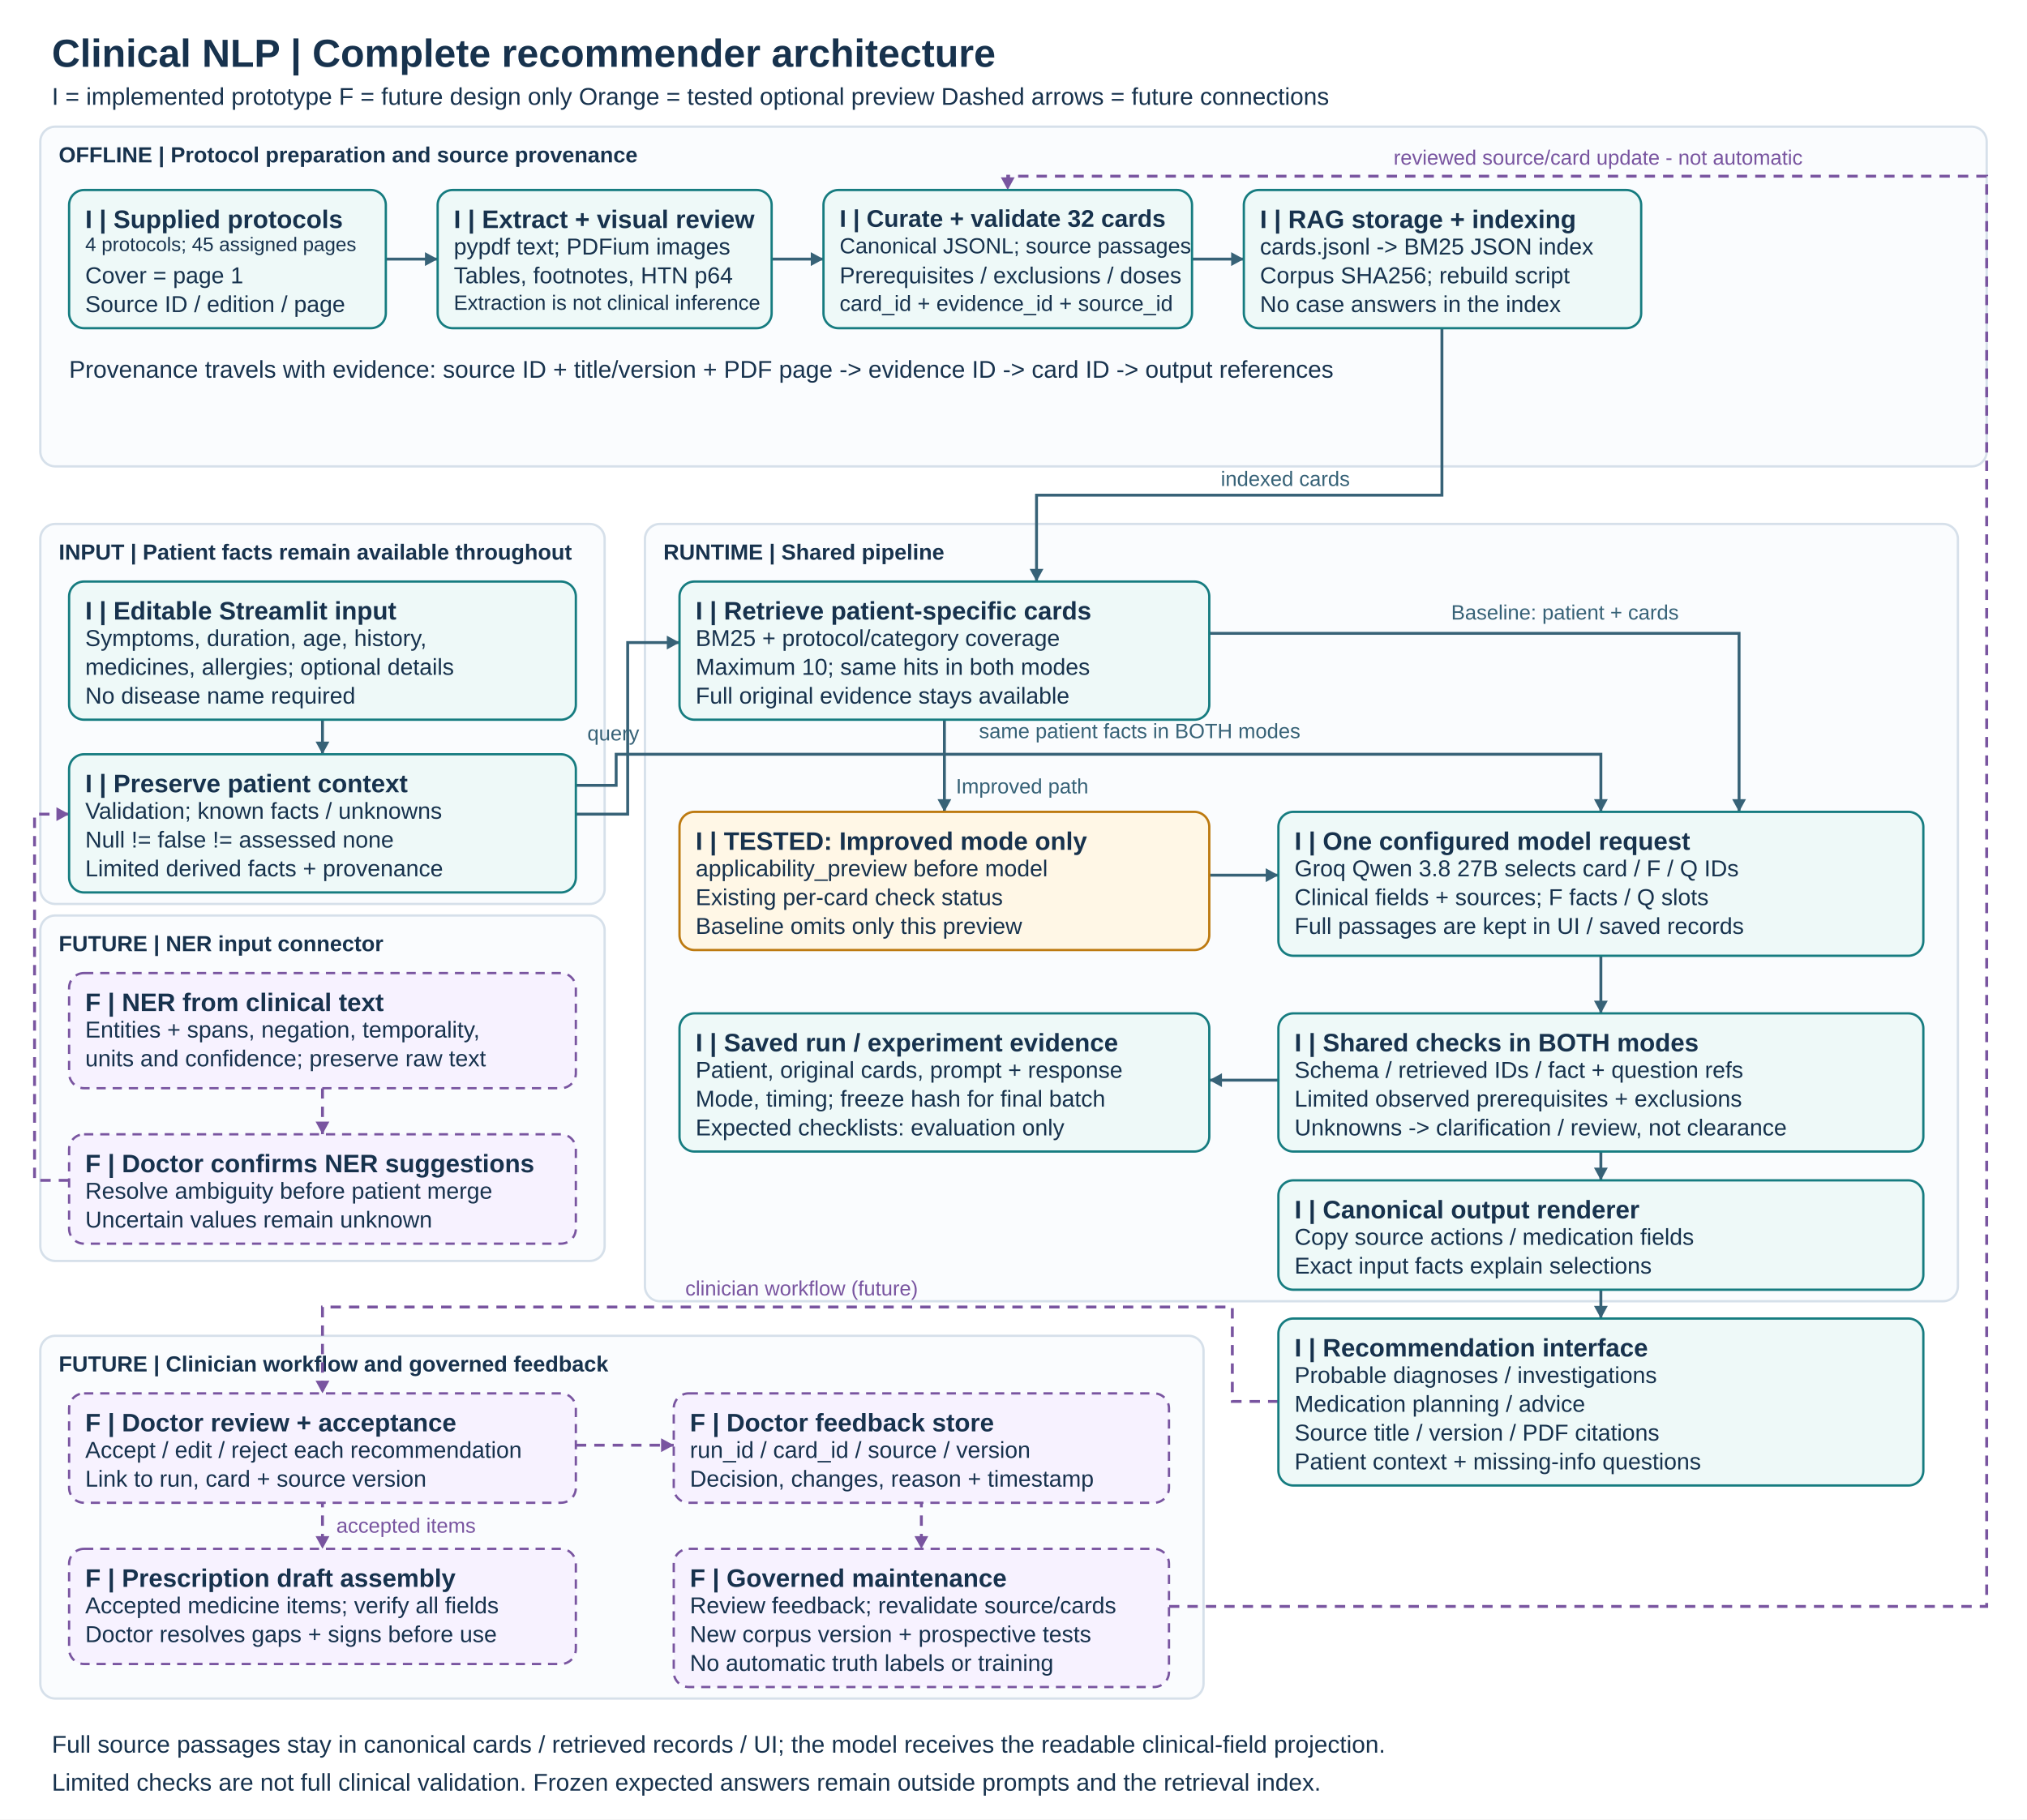
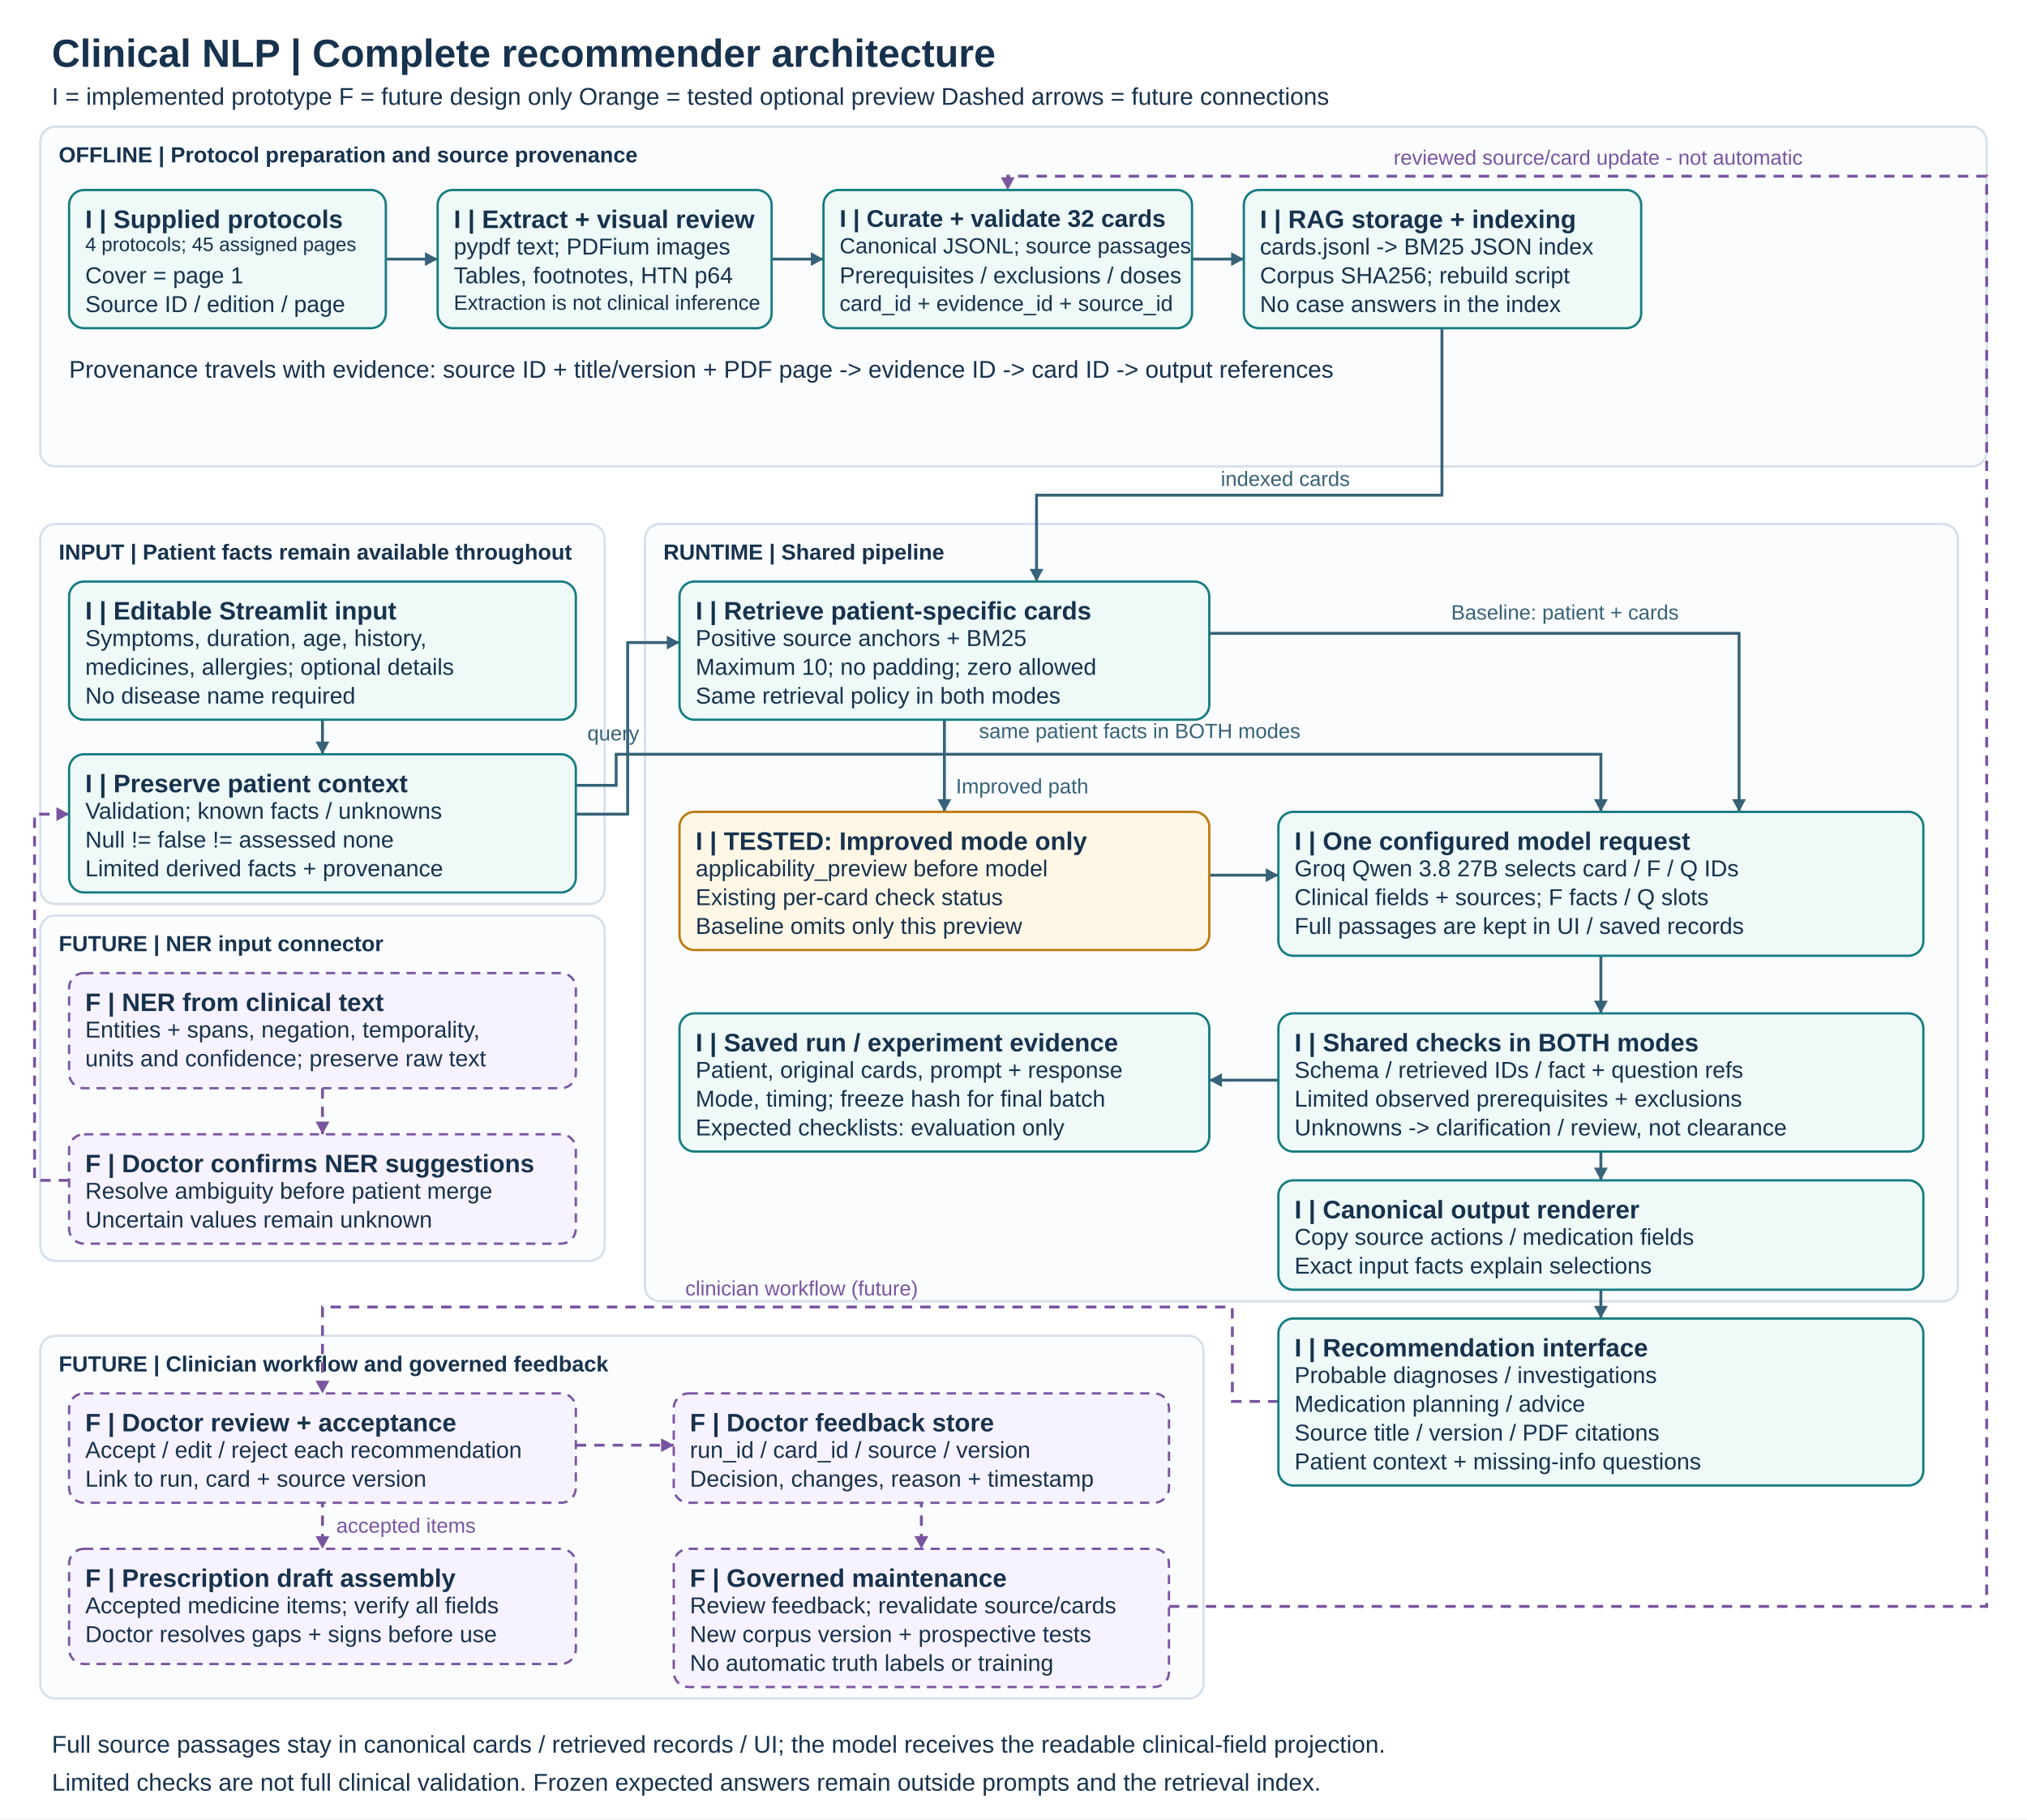
<svg xmlns="http://www.w3.org/2000/svg" width="1760" height="1580" viewBox="0 0 1760 1580" role="img" aria-labelledby="title desc">
  <rect width="100%" height="100%" fill="#ffffff" />
  <text x="45" y="58" font-family="Segoe UI,Arial,sans-serif" font-size="34" fill="#17324d" font-weight="700">Clinical NLP | Complete recommender architecture</text>
  <text x="45" y="91" font-family="Segoe UI,Arial,sans-serif" font-size="21" fill="#17324d" font-weight="400">I = implemented prototype     F = future design only     Orange = tested optional preview     Dashed arrows = future connections</text>
  <rect x="35" y="110" width="1690" height="295" rx="13" fill="#fafcfe" stroke="#d6e0ea" stroke-width="2" />
  <text x="51" y="141" font-family="Segoe UI,Arial,sans-serif" font-size="19" fill="#17324d" font-weight="700">OFFLINE | Protocol preparation and source provenance</text>
  <rect x="35" y="455" width="490" height="330" rx="13" fill="#fafcfe" stroke="#d6e0ea" stroke-width="2" />
  <text x="51" y="486" font-family="Segoe UI,Arial,sans-serif" font-size="19" fill="#17324d" font-weight="700">INPUT | Patient facts remain available throughout</text>
  <rect x="560" y="455" width="1140" height="675" rx="13" fill="#fafcfe" stroke="#d6e0ea" stroke-width="2" />
  <text x="576" y="486" font-family="Segoe UI,Arial,sans-serif" font-size="19" fill="#17324d" font-weight="700">RUNTIME | Shared pipeline</text>
  <rect x="35" y="795" width="490" height="300" rx="13" fill="#fafcfe" stroke="#d6e0ea" stroke-width="2" />
  <text x="51" y="826" font-family="Segoe UI,Arial,sans-serif" font-size="19" fill="#17324d" font-weight="700">FUTURE | NER input connector</text>
  <rect x="35" y="1160" width="1010" height="315" rx="13" fill="#fafcfe" stroke="#d6e0ea" stroke-width="2" />
  <text x="51" y="1191" font-family="Segoe UI,Arial,sans-serif" font-size="19" fill="#17324d" font-weight="700">FUTURE | Clinician workflow and governed feedback</text>
  <text x="60" y="328" font-family="Segoe UI,Arial,sans-serif" font-size="21" fill="#17324d" font-weight="400">Provenance travels with evidence: source ID + title/version + PDF page -&gt; evidence ID -&gt; card ID -&gt; output references</text>
  <polyline points="335,225 380,225" fill="none" stroke="#376277" stroke-width="2.5" />
  <polygon points="380,225 369,219 369,231" fill="#376277" />
  <polyline points="670,225 715,225" fill="none" stroke="#376277" stroke-width="2.5" />
  <polygon points="715,225 704,219 704,231" fill="#376277" />
  <polyline points="1035,225 1080,225" fill="none" stroke="#376277" stroke-width="2.5" />
  <polygon points="1080,225 1069,219 1069,231" fill="#376277" />
  <polyline points="280,610 280,655" fill="none" stroke="#376277" stroke-width="2.5" />
  <polygon points="280,655 274,644 286,644" fill="#376277" />
  <polyline points="1252,285 1252,430 900,430 900,505" fill="none" stroke="#376277" stroke-width="2.5" />
  <polygon points="900,505 894,494 906,494" fill="#376277" />
  <text x="1060" y="422" font-family="Segoe UI,Arial,sans-serif" font-size="18" fill="#376277" font-weight="400">indexed cards</text>
  <polyline points="500,707 545,707 545,558 590,558" fill="none" stroke="#376277" stroke-width="2.5" />
  <polygon points="590,558 579,552 579,564" fill="#376277" />
  <text x="510" y="643" font-family="Segoe UI,Arial,sans-serif" font-size="18" fill="#376277" font-weight="400">query</text>
  <polyline points="500,682 535,682 535,655 1390,655 1390,705" fill="none" stroke="#376277" stroke-width="2.5" />
  <polygon points="1390,705 1384,694 1396,694" fill="#376277" />
  <text x="850" y="641" font-family="Segoe UI,Arial,sans-serif" font-size="18" fill="#376277" font-weight="400">same patient facts in BOTH modes</text>
  <polyline points="1050,550 1510,550 1510,705" fill="none" stroke="#376277" stroke-width="2.5" />
  <polygon points="1510,705 1504,694 1516,694" fill="#376277" />
  <text x="1260" y="538" font-family="Segoe UI,Arial,sans-serif" font-size="18" fill="#376277" font-weight="400">Baseline: patient + cards</text>
  <polyline points="820,610 820,705" fill="none" stroke="#376277" stroke-width="2.5" />
  <polygon points="820,705 814,694 826,694" fill="#376277" />
  <text x="830" y="689" font-family="Segoe UI,Arial,sans-serif" font-size="18" fill="#376277" font-weight="400">Improved path</text>
  <polyline points="1050,760 1110,760" fill="none" stroke="#376277" stroke-width="2.5" />
  <polygon points="1110,760 1099,754 1099,766" fill="#376277" />
  <polyline points="1390,830 1390,880" fill="none" stroke="#376277" stroke-width="2.5" />
  <polygon points="1390,880 1384,869 1396,869" fill="#376277" />
  <polyline points="1110,938 1050,938" fill="none" stroke="#376277" stroke-width="2.5" />
  <polygon points="1050,938 1061,932 1061,944" fill="#376277" />
  <polyline points="1390,995 1390,1025" fill="none" stroke="#376277" stroke-width="2.5" />
  <polygon points="1390,1025 1384,1014 1396,1014" fill="#376277" />
  <polyline points="1390,1105 1390,1145" fill="none" stroke="#376277" stroke-width="2.5" />
  <polygon points="1390,1145 1384,1134 1396,1134" fill="#376277" />
  <polyline points="280,945 280,985" fill="none" stroke="#7955a0" stroke-width="2.5" stroke-dasharray="9 7" />
  <polygon points="280,985 274,974 286,974" fill="#7955a0" />
  <polyline points="60,1025 30,1025 30,707 60,707" fill="none" stroke="#7955a0" stroke-width="2.5" stroke-dasharray="9 7" />
  <polygon points="60,707 49,701 49,713" fill="#7955a0" />
  <polyline points="1110,1217 1070,1217 1070,1135 280,1135 280,1210" fill="none" stroke="#7955a0" stroke-width="2.5" stroke-dasharray="9 7" />
  <polygon points="280,1210 274,1199 286,1199" fill="#7955a0" />
  <text x="595" y="1125" font-family="Segoe UI,Arial,sans-serif" font-size="18" fill="#7955a0" font-weight="400">clinician workflow (future)</text>
  <polyline points="280,1300 280,1345" fill="none" stroke="#7955a0" stroke-width="2.5" stroke-dasharray="9 7" />
  <polygon points="280,1345 274,1334 286,1334" fill="#7955a0" />
  <text x="292" y="1331" font-family="Segoe UI,Arial,sans-serif" font-size="18" fill="#7955a0" font-weight="400">accepted items</text>
  <polyline points="500,1255 585,1255" fill="none" stroke="#7955a0" stroke-width="2.5" stroke-dasharray="9 7" />
  <polygon points="585,1255 574,1249 574,1261" fill="#7955a0" />
  <polyline points="800,1300 800,1345" fill="none" stroke="#7955a0" stroke-width="2.5" stroke-dasharray="9 7" />
  <polygon points="800,1345 794,1334 806,1334" fill="#7955a0" />
  <polyline points="1015,1395 1725,1395 1725,153 875,153 875,165" fill="none" stroke="#7955a0" stroke-width="2.5" stroke-dasharray="9 7" />
  <polygon points="875,165 869,154 881,154" fill="#7955a0" />
  <text x="1210" y="143" font-family="Segoe UI,Arial,sans-serif" font-size="18" fill="#7955a0" font-weight="400">reviewed source/card update - not automatic</text>
  <rect x="60" y="165" width="275" height="120" rx="13" fill="#eef9f8" stroke="#167c80" stroke-width="2" />
  <text x="74" y="198" font-family="Segoe UI,Arial,sans-serif" font-size="22" fill="#17324d" font-weight="700">I | Supplied protocols</text>
  <text x="74" y="218" font-family="Segoe UI,Arial,sans-serif" font-size="17" fill="#17324d" font-weight="400">4 protocols; 45 assigned pages</text>
  <text x="74" y="246" font-family="Segoe UI,Arial,sans-serif" font-size="20" fill="#17324d" font-weight="400">Cover = page 1</text>
  <text x="74" y="271" font-family="Segoe UI,Arial,sans-serif" font-size="20" fill="#17324d" font-weight="400">Source ID / edition / page</text>
  <rect x="380" y="165" width="290" height="120" rx="13" fill="#eef9f8" stroke="#167c80" stroke-width="2" />
  <text x="394" y="198" font-family="Segoe UI,Arial,sans-serif" font-size="22" fill="#17324d" font-weight="700">I | Extract + visual review</text>
  <text x="394" y="221" font-family="Segoe UI,Arial,sans-serif" font-size="20" fill="#17324d" font-weight="400">pypdf text; PDFium images</text>
  <text x="394" y="246" font-family="Segoe UI,Arial,sans-serif" font-size="20" fill="#17324d" font-weight="400">Tables, footnotes, HTN p64</text>
  <text x="394" y="269" font-family="Segoe UI,Arial,sans-serif" font-size="18" fill="#17324d" font-weight="400">Extraction is not clinical inference</text>
  <rect x="715" y="165" width="320" height="120" rx="13" fill="#eef9f8" stroke="#167c80" stroke-width="2" />
  <text x="729" y="197" font-family="Segoe UI,Arial,sans-serif" font-size="21" fill="#17324d" font-weight="700">I | Curate + validate 32 cards</text>
  <text x="729" y="220" font-family="Segoe UI,Arial,sans-serif" font-size="19" fill="#17324d" font-weight="400">Canonical JSONL; source passages</text>
  <text x="729" y="246" font-family="Segoe UI,Arial,sans-serif" font-size="20" fill="#17324d" font-weight="400">Prerequisites / exclusions / doses</text>
  <text x="729" y="270" font-family="Segoe UI,Arial,sans-serif" font-size="19" fill="#17324d" font-weight="400">card_id + evidence_id + source_id</text>
  <rect x="1080" y="165" width="345" height="120" rx="13" fill="#eef9f8" stroke="#167c80" stroke-width="2" />
  <text x="1094" y="198" font-family="Segoe UI,Arial,sans-serif" font-size="22" fill="#17324d" font-weight="700">I | RAG storage + indexing</text>
  <text x="1094" y="221" font-family="Segoe UI,Arial,sans-serif" font-size="20" fill="#17324d" font-weight="400">cards.jsonl -&gt; BM25 JSON index</text>
  <text x="1094" y="246" font-family="Segoe UI,Arial,sans-serif" font-size="20" fill="#17324d" font-weight="400">Corpus SHA256; rebuild script</text>
  <text x="1094" y="271" font-family="Segoe UI,Arial,sans-serif" font-size="20" fill="#17324d" font-weight="400">No case answers in the index</text>
  <rect x="60" y="505" width="440" height="120" rx="13" fill="#eef9f8" stroke="#167c80" stroke-width="2" />
  <text x="74" y="538" font-family="Segoe UI,Arial,sans-serif" font-size="22" fill="#17324d" font-weight="700">I | Editable Streamlit input</text>
  <text x="74" y="561" font-family="Segoe UI,Arial,sans-serif" font-size="20" fill="#17324d" font-weight="400">Symptoms, duration, age, history,</text>
  <text x="74" y="586" font-family="Segoe UI,Arial,sans-serif" font-size="20" fill="#17324d" font-weight="400">medicines, allergies; optional details</text>
  <text x="74" y="611" font-family="Segoe UI,Arial,sans-serif" font-size="20" fill="#17324d" font-weight="400">No disease name required</text>
  <rect x="60" y="655" width="440" height="120" rx="13" fill="#eef9f8" stroke="#167c80" stroke-width="2" />
  <text x="74" y="688" font-family="Segoe UI,Arial,sans-serif" font-size="22" fill="#17324d" font-weight="700">I | Preserve patient context</text>
  <text x="74" y="711" font-family="Segoe UI,Arial,sans-serif" font-size="20" fill="#17324d" font-weight="400">Validation; known facts / unknowns</text>
  <text x="74" y="736" font-family="Segoe UI,Arial,sans-serif" font-size="20" fill="#17324d" font-weight="400">Null != false != assessed none</text>
  <text x="74" y="761" font-family="Segoe UI,Arial,sans-serif" font-size="20" fill="#17324d" font-weight="400">Limited derived facts + provenance</text>
  <rect x="590" y="505" width="460" height="120" rx="13" fill="#eef9f8" stroke="#167c80" stroke-width="2" />
  <text x="604" y="538" font-family="Segoe UI,Arial,sans-serif" font-size="22" fill="#17324d" font-weight="700">I | Retrieve patient-specific cards</text>
-   <text x="604" y="561" font-family="Segoe UI,Arial,sans-serif" font-size="20" fill="#17324d" font-weight="400">BM25 + protocol/category coverage</text>
-   <text x="604" y="586" font-family="Segoe UI,Arial,sans-serif" font-size="20" fill="#17324d" font-weight="400">Maximum 10; same hits in both modes</text>
-   <text x="604" y="611" font-family="Segoe UI,Arial,sans-serif" font-size="20" fill="#17324d" font-weight="400">Full original evidence stays available</text>
+   <text x="604" y="561" font-family="Segoe UI,Arial,sans-serif" font-size="20" fill="#17324d" font-weight="400">Positive source anchors + BM25</text>
+   <text x="604" y="586" font-family="Segoe UI,Arial,sans-serif" font-size="20" fill="#17324d" font-weight="400">Maximum 10; no padding; zero allowed</text>
+   <text x="604" y="611" font-family="Segoe UI,Arial,sans-serif" font-size="20" fill="#17324d" font-weight="400">Same retrieval policy in both modes</text>
  <rect x="590" y="705" width="460" height="120" rx="13" fill="#fff7e6" stroke="#bd7a10" stroke-width="2" />
  <text x="604" y="738" font-family="Segoe UI,Arial,sans-serif" font-size="22" fill="#17324d" font-weight="700">I | TESTED: Improved mode only</text>
  <text x="604" y="761" font-family="Segoe UI,Arial,sans-serif" font-size="20" fill="#17324d" font-weight="400">applicability_preview before model</text>
  <text x="604" y="786" font-family="Segoe UI,Arial,sans-serif" font-size="20" fill="#17324d" font-weight="400">Existing per-card check status</text>
  <text x="604" y="811" font-family="Segoe UI,Arial,sans-serif" font-size="20" fill="#17324d" font-weight="400">Baseline omits only this preview</text>
  <rect x="1110" y="705" width="560" height="125" rx="13" fill="#eef9f8" stroke="#167c80" stroke-width="2" />
  <text x="1124" y="738" font-family="Segoe UI,Arial,sans-serif" font-size="22" fill="#17324d" font-weight="700">I | One configured model request</text>
  <text x="1124" y="761" font-family="Segoe UI,Arial,sans-serif" font-size="20" fill="#17324d" font-weight="400">Groq Qwen 3.8 27B selects card / F / Q IDs</text>
  <text x="1124" y="786" font-family="Segoe UI,Arial,sans-serif" font-size="20" fill="#17324d" font-weight="400">Clinical fields + sources; F facts / Q slots</text>
  <text x="1124" y="811" font-family="Segoe UI,Arial,sans-serif" font-size="20" fill="#17324d" font-weight="400">Full passages are kept in UI / saved records</text>
  <rect x="1110" y="880" width="560" height="120" rx="13" fill="#eef9f8" stroke="#167c80" stroke-width="2" />
  <text x="1124" y="913" font-family="Segoe UI,Arial,sans-serif" font-size="22" fill="#17324d" font-weight="700">I | Shared checks in BOTH modes</text>
  <text x="1124" y="936" font-family="Segoe UI,Arial,sans-serif" font-size="20" fill="#17324d" font-weight="400">Schema / retrieved IDs / fact + question refs</text>
  <text x="1124" y="961" font-family="Segoe UI,Arial,sans-serif" font-size="20" fill="#17324d" font-weight="400">Limited observed prerequisites + exclusions</text>
  <text x="1124" y="986" font-family="Segoe UI,Arial,sans-serif" font-size="20" fill="#17324d" font-weight="400">Unknowns -&gt; clarification / review, not clearance</text>
  <rect x="590" y="880" width="460" height="120" rx="13" fill="#eef9f8" stroke="#167c80" stroke-width="2" />
  <text x="604" y="913" font-family="Segoe UI,Arial,sans-serif" font-size="22" fill="#17324d" font-weight="700">I | Saved run / experiment evidence</text>
  <text x="604" y="936" font-family="Segoe UI,Arial,sans-serif" font-size="20" fill="#17324d" font-weight="400">Patient, original cards, prompt + response</text>
  <text x="604" y="961" font-family="Segoe UI,Arial,sans-serif" font-size="20" fill="#17324d" font-weight="400">Mode, timing; freeze hash for final batch</text>
  <text x="604" y="986" font-family="Segoe UI,Arial,sans-serif" font-size="20" fill="#17324d" font-weight="400">Expected checklists: evaluation only</text>
  <rect x="1110" y="1025" width="560" height="95" rx="13" fill="#eef9f8" stroke="#167c80" stroke-width="2" />
  <text x="1124" y="1058" font-family="Segoe UI,Arial,sans-serif" font-size="22" fill="#17324d" font-weight="700">I | Canonical output renderer</text>
  <text x="1124" y="1081" font-family="Segoe UI,Arial,sans-serif" font-size="20" fill="#17324d" font-weight="400">Copy source actions / medication fields</text>
  <text x="1124" y="1106" font-family="Segoe UI,Arial,sans-serif" font-size="20" fill="#17324d" font-weight="400">Exact input facts explain selections</text>
  <rect x="1110" y="1145" width="560" height="145" rx="13" fill="#eef9f8" stroke="#167c80" stroke-width="2" />
  <text x="1124" y="1178" font-family="Segoe UI,Arial,sans-serif" font-size="22" fill="#17324d" font-weight="700">I | Recommendation interface</text>
  <text x="1124" y="1201" font-family="Segoe UI,Arial,sans-serif" font-size="20" fill="#17324d" font-weight="400">Probable diagnoses / investigations</text>
  <text x="1124" y="1226" font-family="Segoe UI,Arial,sans-serif" font-size="20" fill="#17324d" font-weight="400">Medication planning / advice</text>
  <text x="1124" y="1251" font-family="Segoe UI,Arial,sans-serif" font-size="20" fill="#17324d" font-weight="400">Source title / version / PDF citations</text>
  <text x="1124" y="1276" font-family="Segoe UI,Arial,sans-serif" font-size="20" fill="#17324d" font-weight="400">Patient context + missing-info questions</text>
  <rect x="60" y="845" width="440" height="100" rx="13" fill="#f7f2ff" stroke="#7955a0" stroke-width="2" stroke-dasharray="8 6" />
  <text x="74" y="878" font-family="Segoe UI,Arial,sans-serif" font-size="22" fill="#17324d" font-weight="700">F | NER from clinical text</text>
  <text x="74" y="901" font-family="Segoe UI,Arial,sans-serif" font-size="20" fill="#17324d" font-weight="400">Entities + spans, negation, temporality,</text>
  <text x="74" y="926" font-family="Segoe UI,Arial,sans-serif" font-size="20" fill="#17324d" font-weight="400">units and confidence; preserve raw text</text>
  <rect x="60" y="985" width="440" height="95" rx="13" fill="#f7f2ff" stroke="#7955a0" stroke-width="2" stroke-dasharray="8 6" />
  <text x="74" y="1018" font-family="Segoe UI,Arial,sans-serif" font-size="22" fill="#17324d" font-weight="700">F | Doctor confirms NER suggestions</text>
  <text x="74" y="1041" font-family="Segoe UI,Arial,sans-serif" font-size="20" fill="#17324d" font-weight="400">Resolve ambiguity before patient merge</text>
  <text x="74" y="1066" font-family="Segoe UI,Arial,sans-serif" font-size="20" fill="#17324d" font-weight="400">Uncertain values remain unknown</text>
  <rect x="60" y="1210" width="440" height="95" rx="13" fill="#f7f2ff" stroke="#7955a0" stroke-width="2" stroke-dasharray="8 6" />
  <text x="74" y="1243" font-family="Segoe UI,Arial,sans-serif" font-size="22" fill="#17324d" font-weight="700">F | Doctor review + acceptance</text>
  <text x="74" y="1266" font-family="Segoe UI,Arial,sans-serif" font-size="20" fill="#17324d" font-weight="400">Accept / edit / reject each recommendation</text>
  <text x="74" y="1291" font-family="Segoe UI,Arial,sans-serif" font-size="20" fill="#17324d" font-weight="400">Link to run, card + source version</text>
  <rect x="60" y="1345" width="440" height="100" rx="13" fill="#f7f2ff" stroke="#7955a0" stroke-width="2" stroke-dasharray="8 6" />
  <text x="74" y="1378" font-family="Segoe UI,Arial,sans-serif" font-size="22" fill="#17324d" font-weight="700">F | Prescription draft assembly</text>
  <text x="74" y="1401" font-family="Segoe UI,Arial,sans-serif" font-size="20" fill="#17324d" font-weight="400">Accepted medicine items; verify all fields</text>
  <text x="74" y="1426" font-family="Segoe UI,Arial,sans-serif" font-size="20" fill="#17324d" font-weight="400">Doctor resolves gaps + signs before use</text>
  <rect x="585" y="1210" width="430" height="95" rx="13" fill="#f7f2ff" stroke="#7955a0" stroke-width="2" stroke-dasharray="8 6" />
  <text x="599" y="1243" font-family="Segoe UI,Arial,sans-serif" font-size="22" fill="#17324d" font-weight="700">F | Doctor feedback store</text>
  <text x="599" y="1266" font-family="Segoe UI,Arial,sans-serif" font-size="20" fill="#17324d" font-weight="400">run_id / card_id / source / version</text>
  <text x="599" y="1291" font-family="Segoe UI,Arial,sans-serif" font-size="20" fill="#17324d" font-weight="400">Decision, changes, reason + timestamp</text>
  <rect x="585" y="1345" width="430" height="120" rx="13" fill="#f7f2ff" stroke="#7955a0" stroke-width="2" stroke-dasharray="8 6" />
  <text x="599" y="1378" font-family="Segoe UI,Arial,sans-serif" font-size="22" fill="#17324d" font-weight="700">F | Governed maintenance</text>
  <text x="599" y="1401" font-family="Segoe UI,Arial,sans-serif" font-size="20" fill="#17324d" font-weight="400">Review feedback; revalidate source/cards</text>
  <text x="599" y="1426" font-family="Segoe UI,Arial,sans-serif" font-size="20" fill="#17324d" font-weight="400">New corpus version + prospective tests</text>
  <text x="599" y="1451" font-family="Segoe UI,Arial,sans-serif" font-size="20" fill="#17324d" font-weight="400">No automatic truth labels or training</text>
  <text x="45" y="1522" font-family="Segoe UI,Arial,sans-serif" font-size="21" fill="#17324d" font-weight="400">Full source passages stay in canonical cards / retrieved records / UI; the model receives the readable clinical-field projection.</text>
  <text x="45" y="1555" font-family="Segoe UI,Arial,sans-serif" font-size="21" fill="#17324d" font-weight="400">Limited checks are not full clinical validation. Frozen expected answers remain outside prompts and the retrieval index.</text>
</svg>
